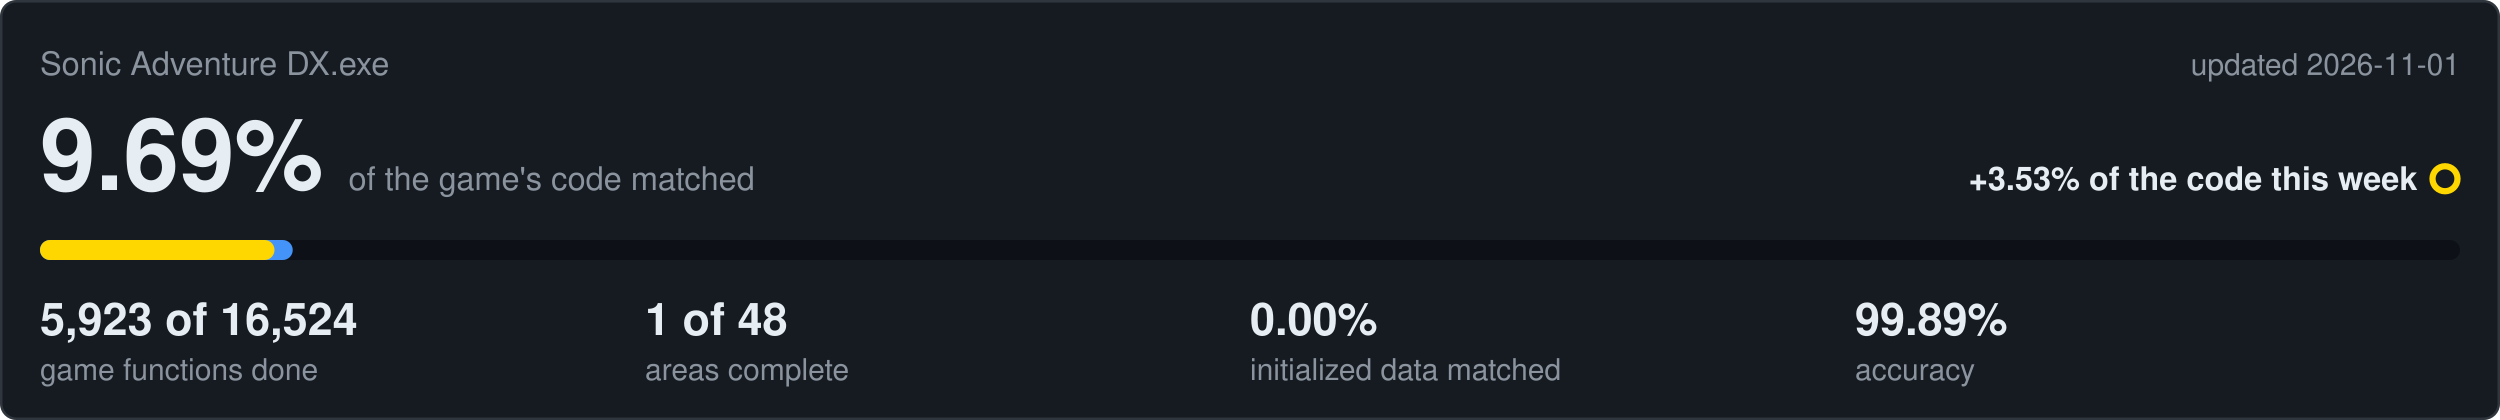
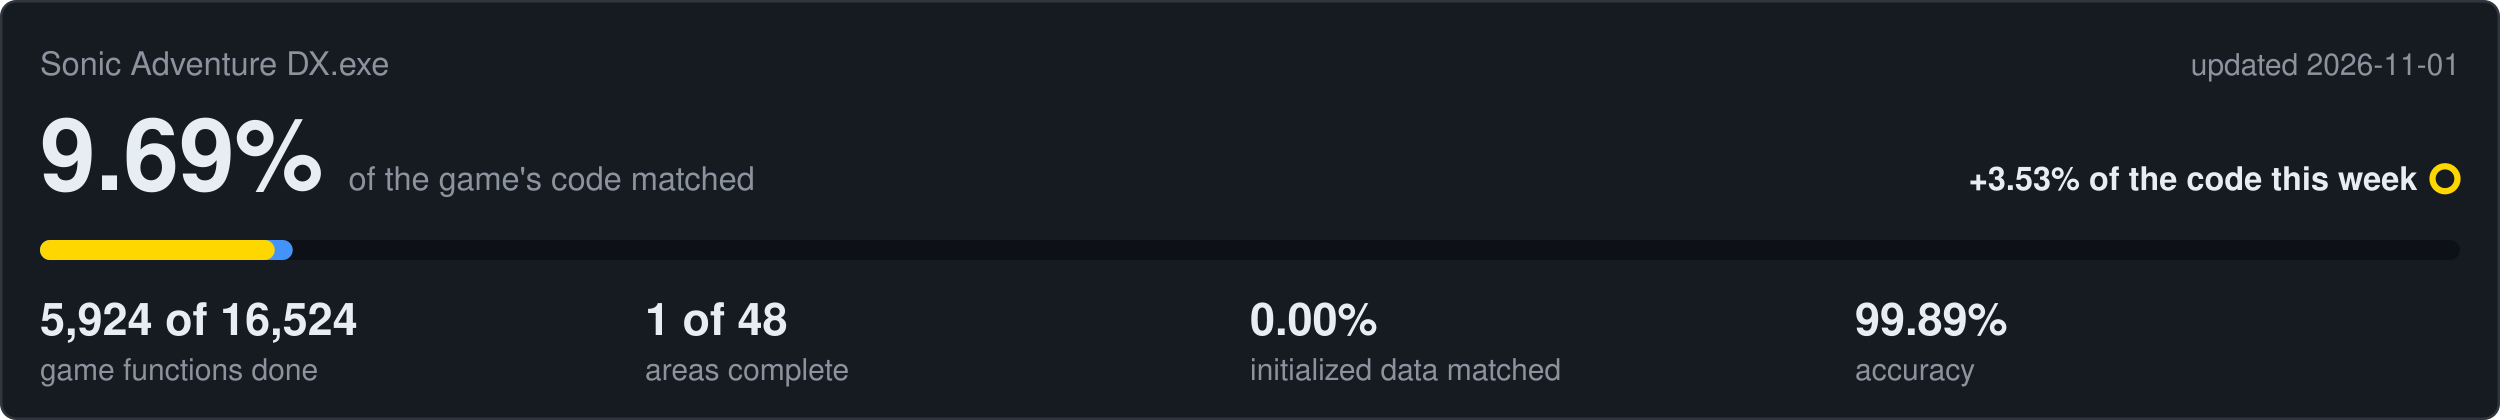
<svg xmlns="http://www.w3.org/2000/svg" viewBox="0 0 1000 168" width="1000" height="168">
  <rect x="0.5" y="0.5" width="999" height="167" rx="6" fill="#161b22" stroke="#30363d" />
  <text x="16" y="30" font-family="Segoe UI,Helvetica,Arial,sans-serif" font-size="13" fill="#8b949e">Sonic Adventure DX.exe</text>
  <text x="984" y="30" text-anchor="end" font-family="Segoe UI,Helvetica,Arial,sans-serif" font-size="12" fill="#8b949e">updated 2026-11-01</text>
  <text x="16" y="76" font-family="Segoe UI,Helvetica,Arial,sans-serif" font-size="40" font-weight="600" fill="#e6edf3">9.69%<tspan dx="10" font-size="13" font-weight="400" fill="#8b949e">of the game's code matched</tspan>
  </text>
  <text x="967" y="76" text-anchor="end" font-family="Segoe UI,Helvetica,Arial,sans-serif" font-size="13" font-weight="600" fill="#e6edf3">+3.53% of the code this week</text>
  <circle cx="978" cy="71.5" r="5" fill="none" stroke="#ffd700" stroke-width="2.5" />
  <rect x="16" y="96" width="968" height="8" rx="4" fill="#0d1117" />
  <rect x="16" y="96" width="101.1" height="8" rx="4" fill="#4493f8" />
-   <rect x="16" y="96" width="93.8" height="8" rx="4" fill="#ffd700" />
-   <text x="16" y="134" font-family="Segoe UI,Helvetica,Arial,sans-serif" font-size="18" font-weight="600" fill="#e6edf3">5,923 of 16,524</text>
+   <rect x="16" y="96" width="93.9" height="8" rx="4" fill="#ffd700" />
+   <text x="16" y="134" font-family="Segoe UI,Helvetica,Arial,sans-serif" font-size="18" font-weight="600" fill="#e6edf3">5,924 of 16,524</text>
  <text x="16" y="152" font-family="Segoe UI,Helvetica,Arial,sans-serif" font-size="12" fill="#8b949e">game functions done</text>
  <text x="258" y="134" font-family="Segoe UI,Helvetica,Arial,sans-serif" font-size="18" font-weight="600" fill="#e6edf3">1 of 48</text>
  <text x="258" y="152" font-family="Segoe UI,Helvetica,Arial,sans-serif" font-size="12" fill="#8b949e">areas complete</text>
  <text x="500" y="134" font-family="Segoe UI,Helvetica,Arial,sans-serif" font-size="18" font-weight="600" fill="#e6edf3">0.00%</text>
  <text x="500" y="152" font-family="Segoe UI,Helvetica,Arial,sans-serif" font-size="12" fill="#8b949e">initialized data matched</text>
  <text x="742" y="134" font-family="Segoe UI,Helvetica,Arial,sans-serif" font-size="18" font-weight="600" fill="#e6edf3">99.89%</text>
  <text x="742" y="152" font-family="Segoe UI,Helvetica,Arial,sans-serif" font-size="12" fill="#8b949e">accuracy</text>
</svg>
